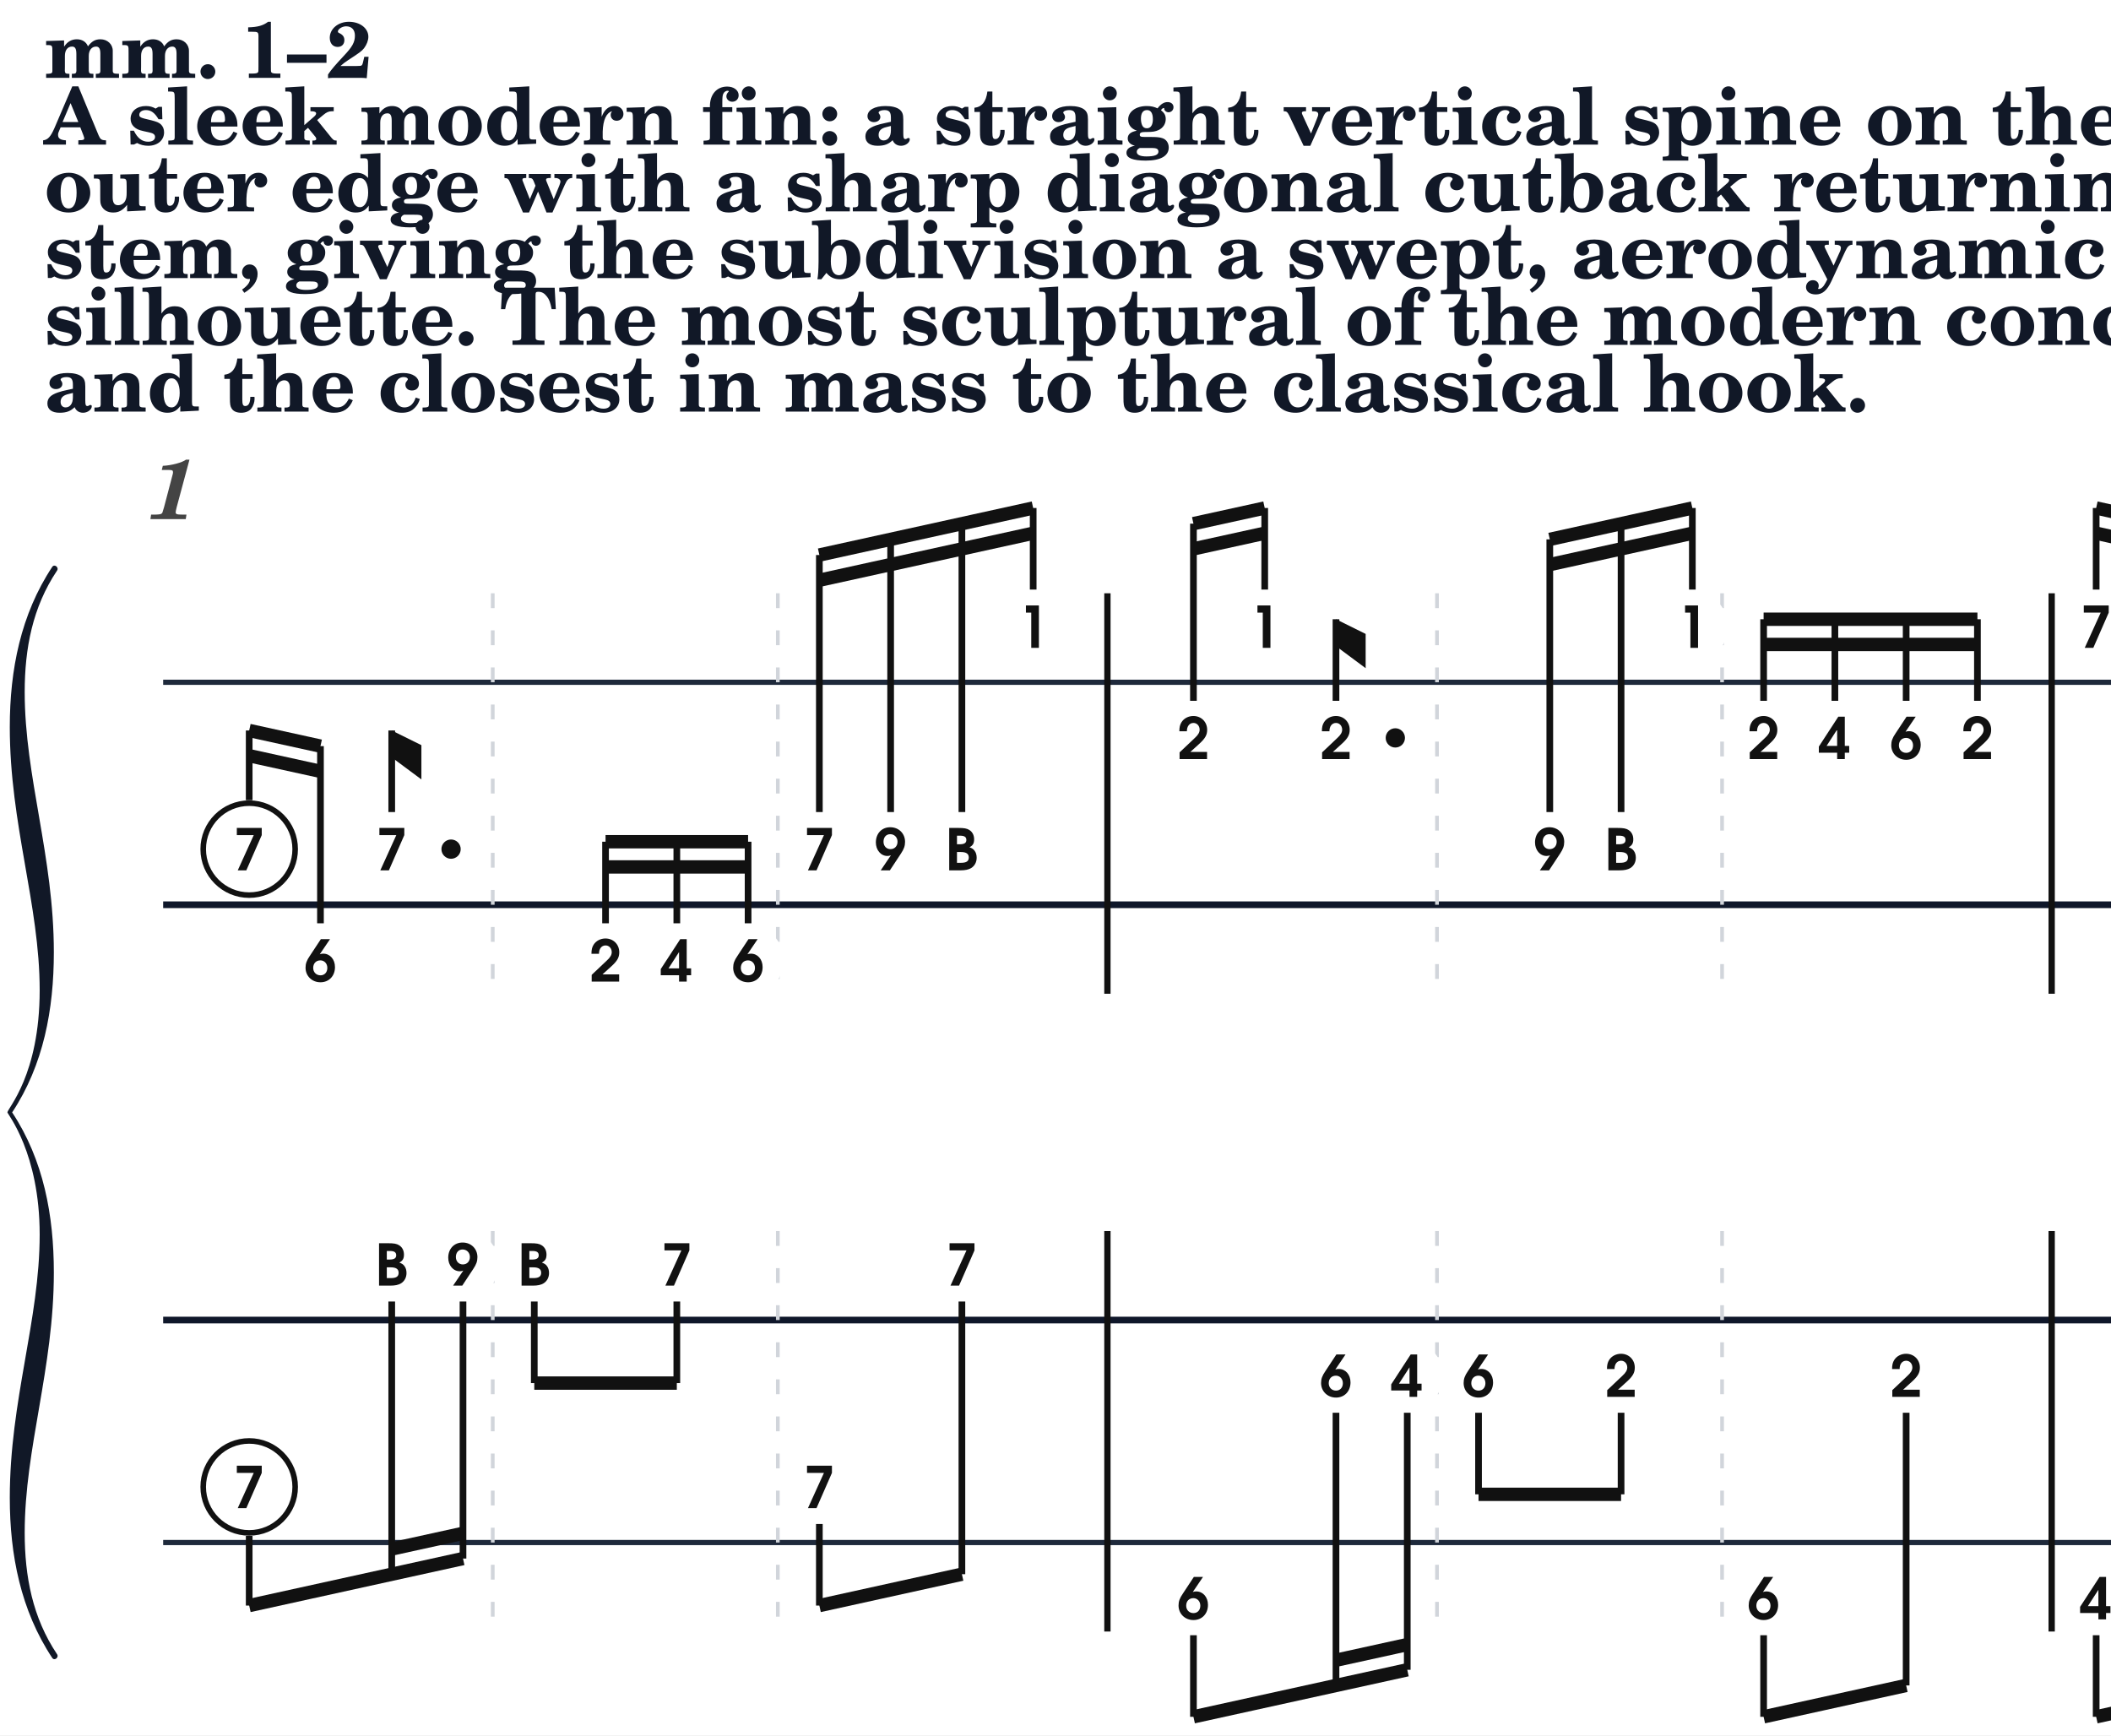
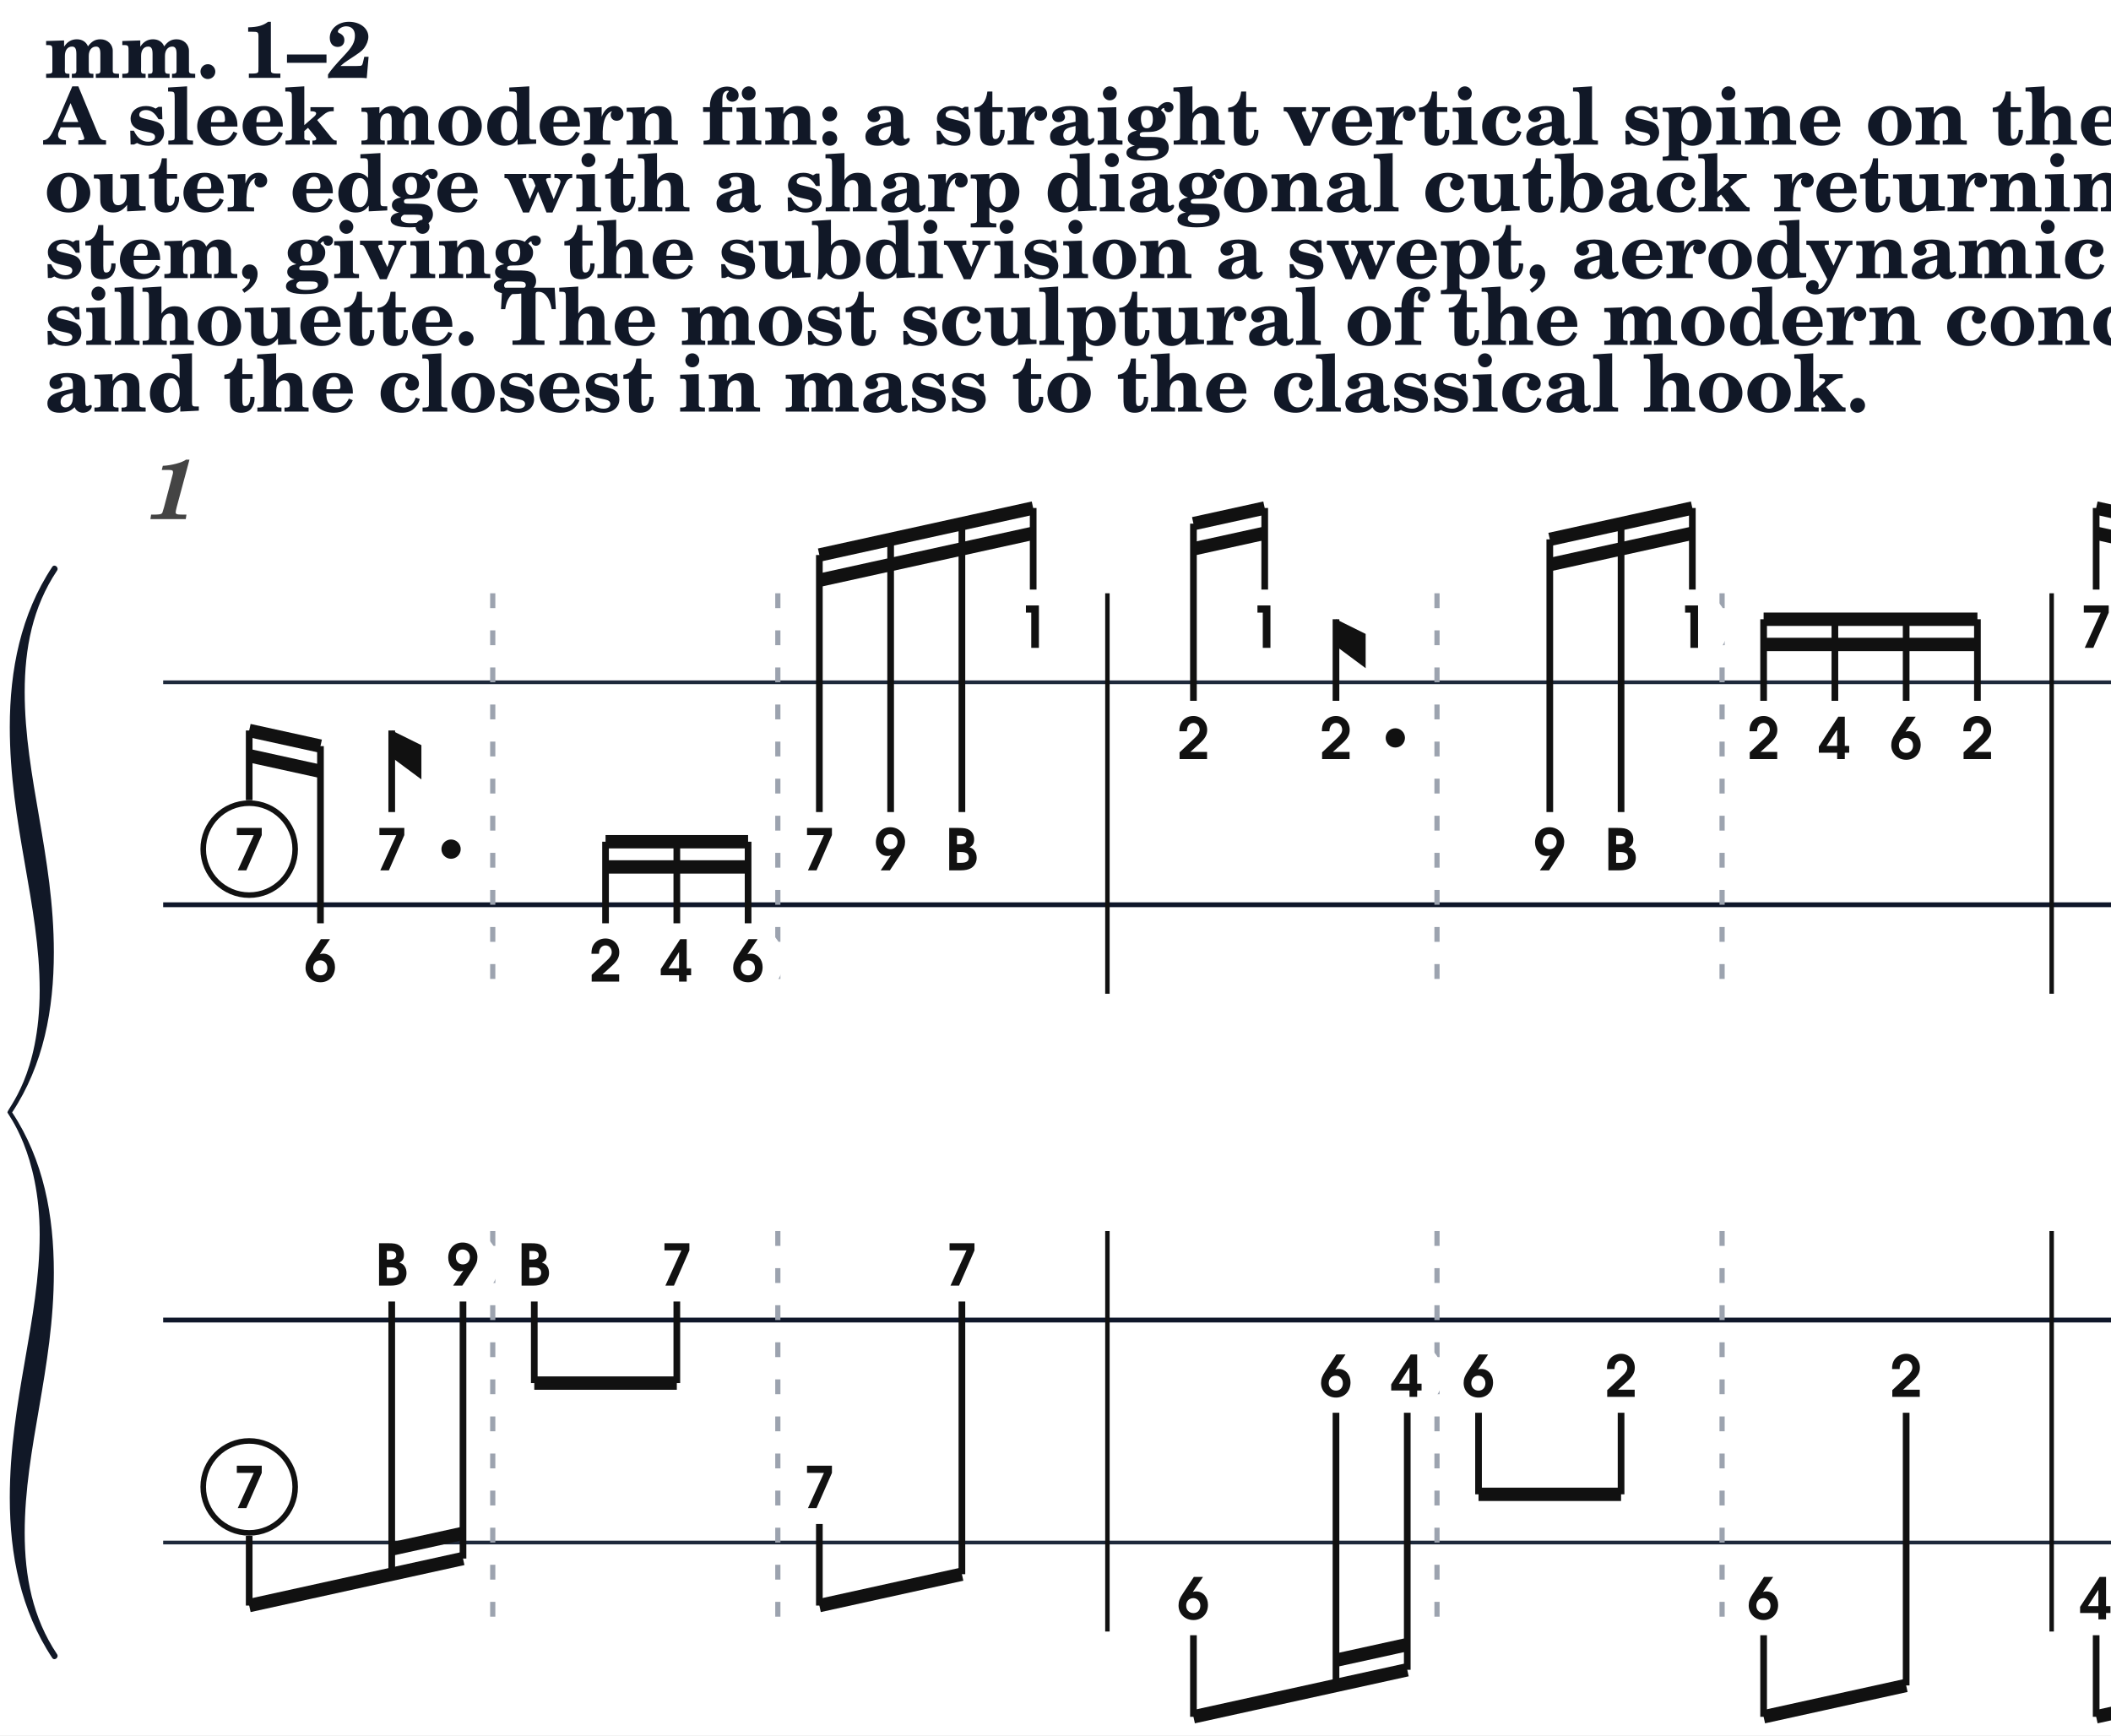
<svg xmlns="http://www.w3.org/2000/svg" viewBox="28.00 26.00 284.64 234.00" width="284.64pt" height="234.00pt" style="background:#FFFFFF;">
  <defs>
    <style>
      .janko-title { font-family: "Century Schoolbook", "Baskerville", "Liberation Serif", "DejaVu Serif", "Times New Roman", Georgia, serif; font-weight: 600; font-size: 11pt; letter-spacing: 0.3px; fill: #111111; }
      .janko-subtitle { font-family: "Century Schoolbook", "Baskerville", "Liberation Serif", "DejaVu Serif", "Times New Roman", Georgia, serif; font-style: italic; font-size: 8.5pt; fill: #333333; }
      .janko-meta { font-family: "Century Schoolbook", "Baskerville", "Liberation Serif", "DejaVu Serif", "Times New Roman", Georgia, serif; font-style: italic; font-size: 8pt; fill: #222222; }
      .janko-measure-num { font-family: "Century Schoolbook", "Baskerville", "Liberation Serif", "DejaVu Serif", "Times New Roman", Georgia, serif; font-style: italic; font-size: 8.5pt; fill: #444444; font-weight: bold; }
      .janko-octave-label { font-family: "DejaVu Sans Mono", monospace; font-size: 7.5pt; font-weight: bold; fill: #6B7280; }
      .janko-hand-label { font-family: "Century Schoolbook", "Baskerville", "Liberation Serif", "DejaVu Serif", "Times New Roman", Georgia, serif; font-style: italic; font-size: 8pt; fill: #555555; }
      .janko-ts-num { font-family: "Century Schoolbook", "Baskerville", "Liberation Serif", "DejaVu Serif", "Times New Roman", Georgia, serif; font-weight: bold; font-size: 14pt; fill: #111111; text-anchor: middle; }
      .janko-caption { font-family: "Century Schoolbook", "Baskerville", "Liberation Serif", "DejaVu Serif", "Times New Roman", Georgia, serif; font-weight: 600; font-size: 8pt; fill: #111827; }
      .janko-caption-sub { font-family: "Century Schoolbook", "Baskerville", "Liberation Serif", "DejaVu Serif", "Times New Roman", Georgia, serif; font-style: italic; font-size: 7.5pt; fill: #4B5563; }
      .janko-digit { font-family: "URW Gothic", "Century Gothic", "ITC Avant Garde Gothic", "Avant Garde", sans-serif; text-anchor: middle; font-weight: bold; }
    </style>
  </defs>
  <rect x="28.00" y="26.00" width="284.64" height="234.00" fill="#FFFFFF" />
  <text x="34.00" y="36.50" class="janko-caption" font-size="7.00pt">mm. 1–2</text>
  <text x="34.00" y="45.50" class="janko-caption" font-size="7.00pt">A sleek modern fin: a straight vertical spine on the</text>
  <text x="34.00" y="54.50" class="janko-caption" font-size="7.00pt">outer edge with a sharp diagonal cutback returning to the</text>
  <text x="34.00" y="63.50" class="janko-caption" font-size="7.00pt">stem, giving the subdivision a swept, aerodynamic</text>
  <text x="34.00" y="72.50" class="janko-caption" font-size="7.00pt">silhouette. The most sculptural of the modern concepts</text>
  <text x="34.00" y="81.50" class="janko-caption" font-size="7.00pt">and the closest in mass to the classical hook.</text>
  <g class="janko-crop-body">
    <g id="system-1">
      <text class="janko-measure-num" x="48.00" y="96.00">1</text>
      <path class="janko-accolade" d="M 33.35 192.47 C 33.35 181.45, 29.00 176.21, 29.00 176.00 C 29.00 175.47, 33.35 170.97, 33.35 159.53 C 33.35 147.98, 29.32 137.18, 29.32 124.03 C 29.32 116.33, 30.80 108.84, 35.05 102.43 C 35.36 102.00, 36.00 102.53, 35.68 102.96 C 32.39 107.88, 31.33 113.44, 31.33 119.32 C 31.33 130.77, 35.26 141.46, 35.26 154.40 C 35.26 162.10, 33.88 169.58, 29.64 176.00 C 33.88 182.42, 35.26 189.90, 35.26 197.60 C 35.26 210.54, 31.33 221.23, 31.33 232.68 C 31.33 238.56, 32.39 244.12, 35.68 249.04 C 36.00 249.47, 35.36 250.00, 35.05 249.57 C 30.80 243.16, 29.32 235.67, 29.32 227.97 C 29.32 214.82, 33.35 204.02, 33.35 192.47 Z" fill="#111827" />
      <g class="janko-staff-lines">
-         <line x1="50.00" y1="118.00" x2="559.28" y2="118.00" stroke="#1E293B" stroke-width="0.70" />
-         <line x1="50.00" y1="234.00" x2="559.28" y2="234.00" stroke="#1E293B" stroke-width="0.70" />
-         <line x1="50.00" y1="148.00" x2="559.28" y2="148.00" stroke="#0F172A" stroke-width="0.90" />
-         <line x1="50.00" y1="204.00" x2="559.28" y2="204.00" stroke="#0F172A" stroke-width="0.90" />
+         <line x1="50.00" y1="118.00" x2="559.28" y2="118.00" stroke="#1E293B" stroke-width="0.50" />
+         <line x1="50.00" y1="234.00" x2="559.28" y2="234.00" stroke="#1E293B" stroke-width="0.50" />
+         <line x1="50.00" y1="148.00" x2="559.28" y2="148.00" stroke="#0F172A" stroke-width="0.65" />
+         <line x1="50.00" y1="204.00" x2="559.28" y2="204.00" stroke="#0F172A" stroke-width="0.65" />
      </g>
      <g class="janko-beat-grid">
-         <line class="janko-beat-line" x1="94.44" y1="106.00" x2="94.44" y2="160.00" stroke="#D1D5DB" stroke-width="0.50" stroke-dasharray="2,3" />
-         <line class="janko-beat-line" x1="94.44" y1="192.00" x2="94.44" y2="246.00" stroke="#D1D5DB" stroke-width="0.50" stroke-dasharray="2,3" />
-         <line class="janko-beat-line" x1="132.88" y1="106.00" x2="132.88" y2="160.00" stroke="#D1D5DB" stroke-width="0.50" stroke-dasharray="2,3" />
-         <line class="janko-beat-line" x1="132.88" y1="192.00" x2="132.88" y2="246.00" stroke="#D1D5DB" stroke-width="0.50" stroke-dasharray="2,3" />
-         <line class="janko-beat-line" x1="221.76" y1="106.00" x2="221.76" y2="160.00" stroke="#D1D5DB" stroke-width="0.50" stroke-dasharray="2,3" />
-         <line class="janko-beat-line" x1="221.76" y1="192.00" x2="221.76" y2="246.00" stroke="#D1D5DB" stroke-width="0.50" stroke-dasharray="2,3" />
-         <line class="janko-beat-line" x1="260.20" y1="106.00" x2="260.20" y2="160.00" stroke="#D1D5DB" stroke-width="0.50" stroke-dasharray="2,3" />
-         <line class="janko-beat-line" x1="260.20" y1="192.00" x2="260.20" y2="246.00" stroke="#D1D5DB" stroke-width="0.50" stroke-dasharray="2,3" />
-         <line class="janko-beat-line" x1="349.08" y1="106.00" x2="349.08" y2="160.00" stroke="#D1D5DB" stroke-width="0.50" stroke-dasharray="2,3" />
-         <line class="janko-beat-line" x1="349.08" y1="192.00" x2="349.08" y2="246.00" stroke="#D1D5DB" stroke-width="0.50" stroke-dasharray="2,3" />
-         <line class="janko-beat-line" x1="387.52" y1="106.00" x2="387.52" y2="160.00" stroke="#D1D5DB" stroke-width="0.50" stroke-dasharray="2,3" />
-         <line class="janko-beat-line" x1="387.52" y1="192.00" x2="387.52" y2="246.00" stroke="#D1D5DB" stroke-width="0.50" stroke-dasharray="2,3" />
-         <line class="janko-beat-line" x1="476.40" y1="106.00" x2="476.40" y2="160.00" stroke="#D1D5DB" stroke-width="0.50" stroke-dasharray="2,3" />
-         <line class="janko-beat-line" x1="476.40" y1="192.00" x2="476.40" y2="246.00" stroke="#D1D5DB" stroke-width="0.50" stroke-dasharray="2,3" />
-         <line class="janko-beat-line" x1="514.84" y1="106.00" x2="514.84" y2="160.00" stroke="#D1D5DB" stroke-width="0.50" stroke-dasharray="2,3" />
-         <line class="janko-beat-line" x1="514.84" y1="192.00" x2="514.84" y2="246.00" stroke="#D1D5DB" stroke-width="0.50" stroke-dasharray="2,3" />
+         <line class="janko-beat-line" x1="94.44" y1="106.00" x2="94.44" y2="160.00" stroke="#9CA3AF" stroke-width="0.70" stroke-dasharray="2,3" />
+         <line class="janko-beat-line" x1="94.44" y1="192.00" x2="94.44" y2="246.00" stroke="#9CA3AF" stroke-width="0.70" stroke-dasharray="2,3" />
+         <line class="janko-beat-line" x1="132.88" y1="106.00" x2="132.88" y2="160.00" stroke="#9CA3AF" stroke-width="0.70" stroke-dasharray="2,3" />
+         <line class="janko-beat-line" x1="132.88" y1="192.00" x2="132.88" y2="246.00" stroke="#9CA3AF" stroke-width="0.70" stroke-dasharray="2,3" />
+         <line class="janko-beat-line" x1="221.76" y1="106.00" x2="221.76" y2="160.00" stroke="#9CA3AF" stroke-width="0.70" stroke-dasharray="2,3" />
+         <line class="janko-beat-line" x1="221.76" y1="192.00" x2="221.76" y2="246.00" stroke="#9CA3AF" stroke-width="0.70" stroke-dasharray="2,3" />
+         <line class="janko-beat-line" x1="260.20" y1="106.00" x2="260.20" y2="160.00" stroke="#9CA3AF" stroke-width="0.70" stroke-dasharray="2,3" />
+         <line class="janko-beat-line" x1="260.20" y1="192.00" x2="260.20" y2="246.00" stroke="#9CA3AF" stroke-width="0.70" stroke-dasharray="2,3" />
+         <line class="janko-beat-line" x1="349.08" y1="106.00" x2="349.08" y2="160.00" stroke="#9CA3AF" stroke-width="0.70" stroke-dasharray="2,3" />
+         <line class="janko-beat-line" x1="349.08" y1="192.00" x2="349.08" y2="246.00" stroke="#9CA3AF" stroke-width="0.70" stroke-dasharray="2,3" />
+         <line class="janko-beat-line" x1="387.52" y1="106.00" x2="387.52" y2="160.00" stroke="#9CA3AF" stroke-width="0.70" stroke-dasharray="2,3" />
+         <line class="janko-beat-line" x1="387.52" y1="192.00" x2="387.52" y2="246.00" stroke="#9CA3AF" stroke-width="0.70" stroke-dasharray="2,3" />
+         <line class="janko-beat-line" x1="476.40" y1="106.00" x2="476.40" y2="160.00" stroke="#9CA3AF" stroke-width="0.70" stroke-dasharray="2,3" />
+         <line class="janko-beat-line" x1="476.40" y1="192.00" x2="476.40" y2="246.00" stroke="#9CA3AF" stroke-width="0.70" stroke-dasharray="2,3" />
+         <line class="janko-beat-line" x1="514.84" y1="106.00" x2="514.84" y2="160.00" stroke="#9CA3AF" stroke-width="0.70" stroke-dasharray="2,3" />
+         <line class="janko-beat-line" x1="514.84" y1="192.00" x2="514.84" y2="246.00" stroke="#9CA3AF" stroke-width="0.70" stroke-dasharray="2,3" />
      </g>
      <g class="janko-barlines">
-         <line class="janko-barline" x1="177.32" y1="106.00" x2="177.32" y2="160.00" stroke="#111111" stroke-width="0.85" />
-         <line class="janko-barline" x1="177.32" y1="192.00" x2="177.32" y2="246.00" stroke="#111111" stroke-width="0.85" />
-         <line class="janko-barline" x1="304.64" y1="106.00" x2="304.64" y2="160.00" stroke="#111111" stroke-width="0.85" />
-         <line class="janko-barline" x1="304.64" y1="192.00" x2="304.64" y2="246.00" stroke="#111111" stroke-width="0.85" />
-         <line class="janko-barline" x1="431.96" y1="106.00" x2="431.96" y2="160.00" stroke="#111111" stroke-width="0.85" />
-         <line class="janko-barline" x1="431.96" y1="192.00" x2="431.96" y2="246.00" stroke="#111111" stroke-width="0.85" />
-         <line class="janko-barline" x1="559.28" y1="106.00" x2="559.28" y2="160.00" stroke="#111111" stroke-width="1.05" />
-         <line class="janko-barline" x1="559.28" y1="192.00" x2="559.28" y2="246.00" stroke="#111111" stroke-width="1.05" />
+         <line class="janko-barline" x1="177.32" y1="106.00" x2="177.32" y2="160.00" stroke="#111111" stroke-width="0.60" />
+         <line class="janko-barline" x1="177.32" y1="192.00" x2="177.32" y2="246.00" stroke="#111111" stroke-width="0.60" />
+         <line class="janko-barline" x1="304.64" y1="106.00" x2="304.64" y2="160.00" stroke="#111111" stroke-width="0.60" />
+         <line class="janko-barline" x1="304.64" y1="192.00" x2="304.64" y2="246.00" stroke="#111111" stroke-width="0.60" />
+         <line class="janko-barline" x1="431.96" y1="106.00" x2="431.96" y2="160.00" stroke="#111111" stroke-width="0.60" />
+         <line class="janko-barline" x1="431.96" y1="192.00" x2="431.96" y2="246.00" stroke="#111111" stroke-width="0.60" />
      </g>
      <g class="janko-notes">
        <g class="janko-beam-group">
          <line class="janko-stem" x1="61.60" y1="233.10" x2="61.60" y2="242.50" stroke="#111111" stroke-width="0.90" />
          <line class="janko-stem" x1="80.82" y1="201.50" x2="80.82" y2="238.27" stroke="#111111" stroke-width="0.90" />
          <line class="janko-stem" x1="90.43" y1="201.50" x2="90.43" y2="236.16" stroke="#111111" stroke-width="0.90" />
          <line class="janko-beam" x1="61.60" y1="242.50" x2="90.43" y2="236.16" stroke="#111111" stroke-width="1.80" stroke-linecap="butt" />
          <line class="janko-beam-secondary" x1="80.82" y1="234.87" x2="90.43" y2="232.76" stroke="#111111" stroke-width="1.80" stroke-linecap="butt" />
        </g>
        <g class="janko-beam-group">
          <line class="janko-stem" x1="61.60" y1="133.90" x2="61.60" y2="124.50" stroke="#111111" stroke-width="0.90" />
          <line class="janko-stem" x1="71.21" y1="150.50" x2="71.21" y2="126.61" stroke="#111111" stroke-width="0.90" />
          <line class="janko-beam" x1="61.60" y1="124.50" x2="71.21" y2="126.61" stroke="#111111" stroke-width="1.80" stroke-linecap="butt" />
          <line class="janko-beam-secondary" x1="61.60" y1="127.90" x2="71.21" y2="130.01" stroke="#111111" stroke-width="1.80" stroke-linecap="butt" />
        </g>
        <g class="janko-beam-group">
          <line class="janko-stem" x1="100.04" y1="201.50" x2="100.04" y2="212.50" stroke="#111111" stroke-width="0.90" />
          <line class="janko-stem" x1="119.26" y1="201.50" x2="119.26" y2="212.50" stroke="#111111" stroke-width="0.90" />
          <line class="janko-beam" x1="100.04" y1="212.50" x2="119.26" y2="212.50" stroke="#111111" stroke-width="1.80" stroke-linecap="butt" />
        </g>
        <g class="janko-beam-group">
          <line class="janko-stem" x1="109.65" y1="150.50" x2="109.65" y2="139.50" stroke="#111111" stroke-width="0.90" />
          <line class="janko-stem" x1="119.26" y1="150.50" x2="119.26" y2="139.50" stroke="#111111" stroke-width="0.90" />
          <line class="janko-stem" x1="128.87" y1="150.50" x2="128.87" y2="139.50" stroke="#111111" stroke-width="0.90" />
          <line class="janko-beam" x1="109.65" y1="139.50" x2="128.87" y2="139.50" stroke="#111111" stroke-width="1.80" stroke-linecap="butt" />
          <line class="janko-beam-secondary" x1="109.65" y1="142.90" x2="128.87" y2="142.90" stroke="#111111" stroke-width="1.80" stroke-linecap="butt" />
        </g>
        <g class="janko-beam-group">
          <line class="janko-stem" x1="138.48" y1="231.50" x2="138.48" y2="242.50" stroke="#111111" stroke-width="0.90" />
          <line class="janko-stem" x1="157.70" y1="201.50" x2="157.70" y2="238.27" stroke="#111111" stroke-width="0.90" />
          <line class="janko-beam" x1="138.48" y1="242.50" x2="157.70" y2="238.27" stroke="#111111" stroke-width="1.80" stroke-linecap="butt" />
        </g>
        <g class="janko-beam-group">
          <line class="janko-stem" x1="138.48" y1="135.50" x2="138.48" y2="100.84" stroke="#111111" stroke-width="0.90" />
          <line class="janko-stem" x1="148.09" y1="135.50" x2="148.09" y2="98.73" stroke="#111111" stroke-width="0.90" />
          <line class="janko-stem" x1="157.70" y1="135.50" x2="157.70" y2="96.61" stroke="#111111" stroke-width="0.90" />
          <line class="janko-stem" x1="167.31" y1="105.50" x2="167.31" y2="94.50" stroke="#111111" stroke-width="0.90" />
          <line class="janko-beam" x1="138.48" y1="100.84" x2="167.31" y2="94.50" stroke="#111111" stroke-width="1.80" stroke-linecap="butt" />
          <line class="janko-beam-secondary" x1="138.48" y1="104.24" x2="167.31" y2="97.90" stroke="#111111" stroke-width="1.80" stroke-linecap="butt" />
        </g>
        <g class="janko-beam-group">
          <line class="janko-stem" x1="188.92" y1="120.50" x2="188.92" y2="96.61" stroke="#111111" stroke-width="0.90" />
          <line class="janko-stem" x1="198.53" y1="105.50" x2="198.53" y2="94.50" stroke="#111111" stroke-width="0.90" />
          <line class="janko-beam" x1="188.92" y1="96.61" x2="198.53" y2="94.50" stroke="#111111" stroke-width="1.80" stroke-linecap="butt" />
          <line class="janko-beam-secondary" x1="188.92" y1="100.01" x2="198.53" y2="97.90" stroke="#111111" stroke-width="1.80" stroke-linecap="butt" />
        </g>
        <g class="janko-beam-group">
          <line class="janko-stem" x1="188.92" y1="246.50" x2="188.92" y2="257.50" stroke="#111111" stroke-width="0.90" />
          <line class="janko-stem" x1="208.14" y1="216.50" x2="208.14" y2="253.27" stroke="#111111" stroke-width="0.90" />
          <line class="janko-stem" x1="217.75" y1="216.50" x2="217.75" y2="251.16" stroke="#111111" stroke-width="0.90" />
          <line class="janko-beam" x1="188.92" y1="257.50" x2="217.75" y2="251.16" stroke="#111111" stroke-width="1.80" stroke-linecap="butt" />
          <line class="janko-beam-secondary" x1="208.14" y1="249.87" x2="217.75" y2="247.76" stroke="#111111" stroke-width="1.80" stroke-linecap="butt" />
        </g>
        <g class="janko-beam-group">
          <line class="janko-stem" x1="227.36" y1="216.50" x2="227.36" y2="227.50" stroke="#111111" stroke-width="0.90" />
          <line class="janko-stem" x1="246.58" y1="216.50" x2="246.58" y2="227.50" stroke="#111111" stroke-width="0.90" />
          <line class="janko-beam" x1="227.36" y1="227.50" x2="246.58" y2="227.50" stroke="#111111" stroke-width="1.80" stroke-linecap="butt" />
        </g>
        <g class="janko-beam-group">
          <line class="janko-stem" x1="236.97" y1="135.50" x2="236.97" y2="98.73" stroke="#111111" stroke-width="0.90" />
          <line class="janko-stem" x1="246.58" y1="135.50" x2="246.58" y2="96.61" stroke="#111111" stroke-width="0.90" />
          <line class="janko-stem" x1="256.19" y1="105.50" x2="256.19" y2="94.50" stroke="#111111" stroke-width="0.90" />
          <line class="janko-beam" x1="236.97" y1="98.73" x2="256.19" y2="94.50" stroke="#111111" stroke-width="1.80" stroke-linecap="butt" />
          <line class="janko-beam-secondary" x1="236.97" y1="102.13" x2="256.19" y2="97.90" stroke="#111111" stroke-width="1.80" stroke-linecap="butt" />
        </g>
        <g class="janko-beam-group">
          <line class="janko-stem" x1="265.80" y1="120.50" x2="265.80" y2="109.50" stroke="#111111" stroke-width="0.90" />
          <line class="janko-stem" x1="275.41" y1="120.50" x2="275.41" y2="109.50" stroke="#111111" stroke-width="0.90" />
          <line class="janko-stem" x1="285.02" y1="120.50" x2="285.02" y2="109.50" stroke="#111111" stroke-width="0.90" />
          <line class="janko-stem" x1="294.63" y1="120.50" x2="294.63" y2="109.50" stroke="#111111" stroke-width="0.90" />
          <line class="janko-beam" x1="265.80" y1="109.50" x2="294.63" y2="109.50" stroke="#111111" stroke-width="1.80" stroke-linecap="butt" />
          <line class="janko-beam-secondary" x1="265.80" y1="112.90" x2="294.63" y2="112.90" stroke="#111111" stroke-width="1.80" stroke-linecap="butt" />
        </g>
        <g class="janko-beam-group">
          <line class="janko-stem" x1="265.80" y1="246.50" x2="265.80" y2="257.50" stroke="#111111" stroke-width="0.90" />
          <line class="janko-stem" x1="285.02" y1="216.50" x2="285.02" y2="253.27" stroke="#111111" stroke-width="0.90" />
          <line class="janko-beam" x1="265.80" y1="257.50" x2="285.02" y2="253.27" stroke="#111111" stroke-width="1.80" stroke-linecap="butt" />
        </g>
        <g class="janko-beam-group">
          <line class="janko-stem" x1="310.64" y1="246.50" x2="310.64" y2="257.50" stroke="#111111" stroke-width="0.90" />
          <line class="janko-stem" x1="329.86" y1="216.50" x2="329.86" y2="253.27" stroke="#111111" stroke-width="0.90" />
          <line class="janko-stem" x1="339.47" y1="216.50" x2="339.47" y2="251.16" stroke="#111111" stroke-width="0.90" />
          <line class="janko-beam" x1="310.64" y1="257.50" x2="339.47" y2="251.16" stroke="#111111" stroke-width="1.80" stroke-linecap="butt" />
          <line class="janko-beam-secondary" x1="329.86" y1="249.87" x2="339.47" y2="247.76" stroke="#111111" stroke-width="1.80" stroke-linecap="butt" />
        </g>
        <g class="janko-beam-group">
          <line class="janko-stem" x1="310.64" y1="105.50" x2="310.64" y2="94.50" stroke="#111111" stroke-width="0.90" />
          <line class="janko-stem" x1="320.25" y1="120.50" x2="320.25" y2="96.61" stroke="#111111" stroke-width="0.90" />
          <line class="janko-beam" x1="310.64" y1="94.50" x2="320.25" y2="96.61" stroke="#111111" stroke-width="1.80" stroke-linecap="butt" />
          <line class="janko-beam-secondary" x1="310.64" y1="97.90" x2="320.25" y2="100.01" stroke="#111111" stroke-width="1.80" stroke-linecap="butt" />
        </g>
        <g class="janko-beam-group">
          <line class="janko-stem" x1="349.08" y1="216.50" x2="349.08" y2="227.50" stroke="#111111" stroke-width="0.90" />
          <line class="janko-stem" x1="368.30" y1="201.50" x2="368.30" y2="223.27" stroke="#111111" stroke-width="0.90" />
          <line class="janko-beam" x1="349.08" y1="227.50" x2="368.30" y2="223.27" stroke="#111111" stroke-width="1.80" stroke-linecap="butt" />
        </g>
        <g class="janko-beam-group">
          <line class="janko-stem" x1="358.69" y1="120.50" x2="358.69" y2="109.50" stroke="#111111" stroke-width="0.90" />
          <line class="janko-stem" x1="368.30" y1="120.50" x2="368.30" y2="109.50" stroke="#111111" stroke-width="0.90" />
          <line class="janko-stem" x1="377.91" y1="120.50" x2="377.91" y2="109.50" stroke="#111111" stroke-width="0.90" />
          <line class="janko-beam" x1="358.69" y1="109.50" x2="377.91" y2="109.50" stroke="#111111" stroke-width="1.80" stroke-linecap="butt" />
          <line class="janko-beam-secondary" x1="358.69" y1="112.90" x2="377.91" y2="112.90" stroke="#111111" stroke-width="1.80" stroke-linecap="butt" />
        </g>
        <g class="janko-beam-group">
          <line class="janko-stem" x1="387.52" y1="105.50" x2="387.52" y2="94.50" stroke="#111111" stroke-width="0.90" />
          <line class="janko-stem" x1="397.13" y1="120.50" x2="397.13" y2="96.61" stroke="#111111" stroke-width="0.90" />
          <line class="janko-stem" x1="412.24" y1="135.50" x2="412.24" y2="99.94" stroke="#111111" stroke-width="0.90" />
          <line class="janko-stem" x1="421.84" y1="135.50" x2="421.84" y2="102.05" stroke="#111111" stroke-width="0.90" />
          <line class="janko-beam" x1="387.52" y1="94.50" x2="421.84" y2="102.05" stroke="#111111" stroke-width="1.80" stroke-linecap="butt" />
          <line class="janko-beam-secondary" x1="387.52" y1="97.90" x2="421.84" y2="105.45" stroke="#111111" stroke-width="1.80" stroke-linecap="butt" />
        </g>
        <g class="janko-beam-group">
          <line class="janko-stem" x1="443.56" y1="216.50" x2="443.56" y2="227.50" stroke="#111111" stroke-width="0.90" />
          <line class="janko-stem" x1="462.78" y1="216.50" x2="462.78" y2="227.50" stroke="#111111" stroke-width="0.90" />
          <line class="janko-stem" x1="472.39" y1="216.50" x2="472.39" y2="227.50" stroke="#111111" stroke-width="0.90" />
          <line class="janko-beam" x1="443.56" y1="227.50" x2="472.39" y2="227.50" stroke="#111111" stroke-width="1.80" stroke-linecap="butt" />
          <line class="janko-beam-secondary" x1="462.78" y1="224.10" x2="472.39" y2="224.10" stroke="#111111" stroke-width="1.80" stroke-linecap="butt" />
        </g>
        <g class="janko-beam-group">
          <line class="janko-stem" x1="443.56" y1="150.50" x2="443.56" y2="130.84" stroke="#111111" stroke-width="0.90" />
          <line class="janko-stem" x1="453.17" y1="150.50" x2="453.17" y2="128.73" stroke="#111111" stroke-width="0.90" />
          <line class="janko-stem" x1="462.78" y1="150.50" x2="462.78" y2="126.61" stroke="#111111" stroke-width="0.90" />
          <line class="janko-stem" x1="472.39" y1="135.50" x2="472.39" y2="124.50" stroke="#111111" stroke-width="0.90" />
          <line class="janko-beam" x1="443.56" y1="130.84" x2="472.39" y2="124.50" stroke="#111111" stroke-width="1.80" stroke-linecap="butt" />
          <line class="janko-beam-secondary" x1="443.56" y1="134.24" x2="472.39" y2="127.90" stroke="#111111" stroke-width="1.80" stroke-linecap="butt" />
        </g>
        <g class="janko-beam-group">
          <line class="janko-stem" x1="482.00" y1="150.50" x2="482.00" y2="139.50" stroke="#111111" stroke-width="0.90" />
          <line class="janko-stem" x1="491.61" y1="150.50" x2="491.61" y2="139.50" stroke="#111111" stroke-width="0.90" />
          <line class="janko-beam" x1="482.00" y1="139.50" x2="491.61" y2="139.50" stroke="#111111" stroke-width="1.80" stroke-linecap="butt" />
          <line class="janko-beam-secondary" x1="482.00" y1="142.90" x2="491.61" y2="142.90" stroke="#111111" stroke-width="1.80" stroke-linecap="butt" />
        </g>
        <g class="janko-beam-group">
          <line class="janko-stem" x1="482.00" y1="216.50" x2="482.00" y2="227.50" stroke="#111111" stroke-width="0.90" />
          <line class="janko-stem" x1="501.22" y1="216.50" x2="501.22" y2="227.50" stroke="#111111" stroke-width="0.90" />
          <line class="janko-beam" x1="482.00" y1="227.50" x2="501.22" y2="227.50" stroke="#111111" stroke-width="1.80" stroke-linecap="butt" />
        </g>
        <g class="janko-beam-group">
          <line class="janko-stem" x1="520.44" y1="246.50" x2="520.44" y2="257.50" stroke="#111111" stroke-width="0.90" />
          <line class="janko-stem" x1="539.66" y1="216.50" x2="539.66" y2="253.27" stroke="#111111" stroke-width="0.90" />
          <line class="janko-beam" x1="520.44" y1="257.50" x2="539.66" y2="253.27" stroke="#111111" stroke-width="1.80" stroke-linecap="butt" />
        </g>
        <g class="janko-beam-group">
          <line class="janko-stem" x1="530.05" y1="191.50" x2="530.05" y2="180.50" stroke="#111111" stroke-width="0.90" />
          <line class="janko-stem" x1="549.27" y1="206.50" x2="549.27" y2="184.73" stroke="#111111" stroke-width="0.90" />
          <line class="janko-beam" x1="530.05" y1="180.50" x2="549.27" y2="184.73" stroke="#111111" stroke-width="1.80" stroke-linecap="butt" />
          <line class="janko-beam-secondary" x1="530.05" y1="183.90" x2="549.27" y2="188.13" stroke="#111111" stroke-width="1.80" stroke-linecap="butt" />
        </g>
        <line class="janko-stem" x1="80.82" y1="135.50" x2="80.82" y2="124.50" stroke="#111111" stroke-width="0.90" />
        <path class="janko-flag" data-stem-x="80.82" data-flag-index="1" d="M 80.82 124.50 L 84.82 126.48 L 84.82 131.10 L 80.82 128.13 Z" fill="#111111" stroke="none" data-subdivision-style="aerodynamic-winglet" />
        <circle class="janko-augmentation-dot" cx="88.82" cy="140.50" r="1.30" fill="#111111" />
        <line class="janko-stem" x1="208.14" y1="120.50" x2="208.14" y2="109.50" stroke="#111111" stroke-width="0.90" />
        <path class="janko-flag" data-stem-x="208.14" data-flag-index="1" d="M 208.14 109.50 L 212.14 111.48 L 212.14 116.10 L 208.14 113.13 Z" fill="#111111" stroke="none" data-subdivision-style="aerodynamic-winglet" />
        <circle class="janko-augmentation-dot" cx="216.14" cy="125.50" r="1.30" fill="#111111" />
        <line class="janko-stem" x1="329.86" y1="105.50" x2="329.86" y2="94.50" stroke="#111111" stroke-width="0.90" />
        <path class="janko-flag" data-stem-x="329.86" data-flag-index="1" d="M 329.86 94.50 L 333.86 96.48 L 333.86 101.10 L 329.86 98.13 Z" fill="#111111" stroke="none" data-subdivision-style="aerodynamic-winglet" />
        <circle class="janko-augmentation-dot" cx="337.86" cy="110.50" r="1.30" fill="#111111" />
        <line class="janko-stem" x1="387.52" y1="231.50" x2="387.52" y2="242.50" stroke="#111111" stroke-width="0.90" />
        <path class="janko-flag" data-stem-x="387.52" data-flag-index="1" d="M 387.52 242.50 L 391.52 240.52 L 391.52 235.90 L 387.52 238.87 Z" fill="#111111" stroke="none" data-subdivision-style="aerodynamic-winglet" />
        <line class="janko-stem" x1="401.24" y1="145.50" x2="401.24" y2="156.50" stroke="#111111" stroke-width="0.90" />
        <path class="janko-flag" data-stem-x="401.24" data-flag-index="1" d="M 401.24 156.50 L 405.24 154.52 L 405.24 149.90 L 401.24 152.87 Z" fill="#111111" stroke="none" data-subdivision-style="aerodynamic-winglet" />
        <line class="janko-stem" x1="501.22" y1="191.50" x2="501.22" y2="180.50" stroke="#111111" stroke-width="0.90" />
        <path class="janko-flag" data-stem-x="501.22" data-flag-index="1" d="M 501.22 180.50 L 505.22 182.48 L 505.22 187.10 L 501.22 184.13 Z" fill="#111111" stroke="none" data-subdivision-style="aerodynamic-winglet" />
        <path class="janko-flag" data-stem-x="501.22" data-flag-index="2" d="M 501.22 183.90 L 505.22 185.88 L 505.22 190.50 L 501.22 187.53 Z" fill="#111111" stroke="none" data-subdivision-style="aerodynamic-winglet" />
        <line class="janko-stem" x1="510.83" y1="191.50" x2="510.83" y2="180.50" stroke="#111111" stroke-width="0.90" />
        <path class="janko-flag" data-stem-x="510.83" data-flag-index="1" d="M 510.83 180.50 L 514.83 182.48 L 514.83 187.10 L 510.83 184.13 Z" fill="#111111" stroke="none" data-subdivision-style="aerodynamic-winglet" />
        <path class="janko-flag" data-stem-x="510.83" data-flag-index="2" d="M 510.83 183.90 L 514.83 185.88 L 514.83 190.50 L 510.83 187.53 Z" fill="#111111" stroke="none" data-subdivision-style="aerodynamic-winglet" />
        <line class="janko-stem" x1="520.44" y1="206.50" x2="520.44" y2="195.50" stroke="#111111" stroke-width="0.90" />
        <path class="janko-flag" data-stem-x="520.44" data-flag-index="1" d="M 520.44 195.50 L 524.44 197.48 L 524.44 202.10 L 520.44 199.13 Z" fill="#111111" stroke="none" data-subdivision-style="aerodynamic-winglet" />
        <path class="janko-flag" data-stem-x="520.44" data-flag-index="2" d="M 520.44 198.90 L 524.44 200.88 L 524.44 205.50 L 520.44 202.53 Z" fill="#111111" stroke="none" data-subdivision-style="aerodynamic-winglet" />
        <circle class="janko-halo" cx="61.60" cy="226.50" r="6.20" fill="none" stroke="#111111" stroke-width="0.75" />
        <circle class="janko-knockout" cx="61.60" cy="226.50" r="4.80" fill="#FFFFFF" />
        <text class="janko-digit" x="61.60" y="229.36" font-weight="700" font-size="5.8pt" fill="#111111">7</text>
        <circle class="janko-halo" cx="61.60" cy="140.50" r="6.20" fill="none" stroke="#111111" stroke-width="0.75" />
        <circle class="janko-knockout" cx="61.60" cy="140.50" r="4.80" fill="#FFFFFF" />
        <text class="janko-digit" x="61.60" y="143.36" font-weight="700" font-size="5.8pt" fill="#111111">7</text>
        <circle class="janko-knockout" cx="71.21" cy="155.50" r="4.80" fill="#FFFFFF" />
        <text class="janko-digit" x="71.21" y="158.36" font-weight="800" font-size="5.8pt" fill="#111111">6</text>
        <circle class="janko-knockout" cx="80.82" cy="140.50" r="4.80" fill="#FFFFFF" />
        <text class="janko-digit" x="80.82" y="143.36" font-weight="700" font-size="5.8pt" fill="#111111">7</text>
        <circle class="janko-knockout" cx="80.82" cy="196.50" r="4.80" fill="#FFFFFF" />
        <text class="janko-digit" x="80.82" y="199.36" font-weight="700" font-size="5.8pt" fill="#111111">B</text>
        <circle class="janko-knockout" cx="90.43" cy="196.50" r="4.80" fill="#FFFFFF" />
        <text class="janko-digit" x="90.43" y="199.36" font-weight="700" font-size="5.8pt" fill="#111111">9</text>
        <circle class="janko-knockout" cx="100.04" cy="196.50" r="4.80" fill="#FFFFFF" />
        <text class="janko-digit" x="100.04" y="199.36" font-weight="700" font-size="5.8pt" fill="#111111">B</text>
        <circle class="janko-knockout" cx="109.65" cy="155.50" r="4.80" fill="#FFFFFF" />
        <text class="janko-digit" x="109.65" y="158.36" font-weight="800" font-size="5.8pt" fill="#111111">2</text>
        <circle class="janko-knockout" cx="119.26" cy="155.50" r="4.80" fill="#FFFFFF" />
        <text class="janko-digit" x="119.26" y="158.36" font-weight="800" font-size="5.8pt" fill="#111111">4</text>
        <circle class="janko-knockout" cx="119.26" cy="196.50" r="4.80" fill="#FFFFFF" />
        <text class="janko-digit" x="119.26" y="199.36" font-weight="700" font-size="5.8pt" fill="#111111">7</text>
        <circle class="janko-knockout" cx="128.87" cy="155.50" r="4.80" fill="#FFFFFF" />
        <text class="janko-digit" x="128.87" y="158.36" font-weight="800" font-size="5.8pt" fill="#111111">6</text>
        <circle class="janko-knockout" cx="138.48" cy="226.50" r="4.80" fill="#FFFFFF" />
        <text class="janko-digit" x="138.48" y="229.36" font-weight="700" font-size="5.8pt" fill="#111111">7</text>
        <circle class="janko-knockout" cx="138.48" cy="140.50" r="4.80" fill="#FFFFFF" />
        <text class="janko-digit" x="138.48" y="143.36" font-weight="700" font-size="5.8pt" fill="#111111">7</text>
        <circle class="janko-knockout" cx="148.09" cy="140.50" r="4.80" fill="#FFFFFF" />
        <text class="janko-digit" x="148.09" y="143.36" font-weight="700" font-size="5.8pt" fill="#111111">9</text>
        <circle class="janko-knockout" cx="157.70" cy="196.50" r="4.80" fill="#FFFFFF" />
        <text class="janko-digit" x="157.70" y="199.36" font-weight="700" font-size="5.8pt" fill="#111111">7</text>
        <circle class="janko-knockout" cx="157.70" cy="140.50" r="4.80" fill="#FFFFFF" />
        <text class="janko-digit" x="157.70" y="143.36" font-weight="700" font-size="5.8pt" fill="#111111">B</text>
        <circle class="janko-knockout" cx="167.31" cy="110.50" r="4.80" fill="#FFFFFF" />
        <text class="janko-digit" x="167.31" y="113.36" font-weight="700" font-size="5.8pt" fill="#111111">1</text>
        <circle class="janko-knockout" cx="188.92" cy="125.50" r="4.80" fill="#FFFFFF" />
        <text class="janko-digit" x="188.92" y="128.36" font-weight="800" font-size="5.8pt" fill="#111111">2</text>
        <circle class="janko-knockout" cx="188.92" cy="241.50" r="4.80" fill="#FFFFFF" />
        <text class="janko-digit" x="188.92" y="244.36" font-weight="800" font-size="5.8pt" fill="#111111">6</text>
        <circle class="janko-knockout" cx="198.53" cy="110.50" r="4.80" fill="#FFFFFF" />
        <text class="janko-digit" x="198.53" y="113.36" font-weight="700" font-size="5.8pt" fill="#111111">1</text>
        <circle class="janko-knockout" cx="208.14" cy="125.50" r="4.80" fill="#FFFFFF" />
        <text class="janko-digit" x="208.14" y="128.36" font-weight="800" font-size="5.8pt" fill="#111111">2</text>
        <circle class="janko-knockout" cx="208.14" cy="211.50" r="4.80" fill="#FFFFFF" />
        <text class="janko-digit" x="208.14" y="214.36" font-weight="800" font-size="5.8pt" fill="#111111">6</text>
        <circle class="janko-knockout" cx="217.75" cy="211.50" r="4.80" fill="#FFFFFF" />
        <text class="janko-digit" x="217.75" y="214.36" font-weight="800" font-size="5.8pt" fill="#111111">4</text>
        <circle class="janko-knockout" cx="227.36" cy="211.50" r="4.80" fill="#FFFFFF" />
        <text class="janko-digit" x="227.36" y="214.36" font-weight="800" font-size="5.8pt" fill="#111111">6</text>
        <circle class="janko-knockout" cx="236.97" cy="140.50" r="4.80" fill="#FFFFFF" />
        <text class="janko-digit" x="236.97" y="143.36" font-weight="700" font-size="5.8pt" fill="#111111">9</text>
        <circle class="janko-knockout" cx="246.58" cy="211.50" r="4.80" fill="#FFFFFF" />
        <text class="janko-digit" x="246.58" y="214.36" font-weight="800" font-size="5.8pt" fill="#111111">2</text>
        <circle class="janko-knockout" cx="246.58" cy="140.50" r="4.80" fill="#FFFFFF" />
        <text class="janko-digit" x="246.58" y="143.36" font-weight="700" font-size="5.8pt" fill="#111111">B</text>
        <circle class="janko-knockout" cx="256.19" cy="110.50" r="4.80" fill="#FFFFFF" />
        <text class="janko-digit" x="256.19" y="113.36" font-weight="700" font-size="5.8pt" fill="#111111">1</text>
        <circle class="janko-knockout" cx="265.80" cy="125.50" r="4.80" fill="#FFFFFF" />
        <text class="janko-digit" x="265.80" y="128.36" font-weight="800" font-size="5.8pt" fill="#111111">2</text>
        <circle class="janko-knockout" cx="265.80" cy="241.50" r="4.80" fill="#FFFFFF" />
        <text class="janko-digit" x="265.80" y="244.36" font-weight="800" font-size="5.8pt" fill="#111111">6</text>
        <circle class="janko-knockout" cx="275.41" cy="125.50" r="4.80" fill="#FFFFFF" />
        <text class="janko-digit" x="275.41" y="128.36" font-weight="800" font-size="5.8pt" fill="#111111">4</text>
        <circle class="janko-knockout" cx="285.02" cy="211.50" r="4.80" fill="#FFFFFF" />
        <text class="janko-digit" x="285.02" y="214.36" font-weight="800" font-size="5.8pt" fill="#111111">2</text>
        <circle class="janko-knockout" cx="285.02" cy="125.50" r="4.80" fill="#FFFFFF" />
        <text class="janko-digit" x="285.02" y="128.36" font-weight="800" font-size="5.8pt" fill="#111111">6</text>
        <circle class="janko-knockout" cx="294.63" cy="125.50" r="4.80" fill="#FFFFFF" />
        <text class="janko-digit" x="294.63" y="128.36" font-weight="800" font-size="5.8pt" fill="#111111">2</text>
        <circle class="janko-knockout" cx="310.64" cy="241.50" r="4.80" fill="#FFFFFF" />
        <text class="janko-digit" x="310.64" y="244.36" font-weight="800" font-size="5.8pt" fill="#111111">4</text>
        <circle class="janko-knockout" cx="310.64" cy="110.50" r="4.80" fill="#FFFFFF" />
        <text class="janko-digit" x="310.64" y="113.36" font-weight="700" font-size="5.8pt" fill="#111111">7</text>
        <circle class="janko-knockout" cx="320.25" cy="125.50" r="4.80" fill="#FFFFFF" />
        <text class="janko-digit" x="320.25" y="128.36" font-weight="800" font-size="5.8pt" fill="#111111">6</text>
        <circle class="janko-knockout" cx="329.86" cy="211.50" r="4.80" fill="#FFFFFF" />
        <text class="janko-digit" x="329.86" y="214.36" font-weight="800" font-size="5.8pt" fill="#111111">4</text>
        <circle class="janko-knockout" cx="329.86" cy="110.50" r="4.80" fill="#FFFFFF" />
        <text class="janko-digit" x="329.86" y="113.36" font-weight="700" font-size="5.8pt" fill="#111111">7</text>
        <circle class="janko-knockout" cx="339.47" cy="211.50" r="4.80" fill="#FFFFFF" />
        <text class="janko-digit" x="339.47" y="214.36" font-weight="800" font-size="5.8pt" fill="#111111">2</text>
        <circle class="janko-knockout" cx="349.08" cy="211.50" r="4.80" fill="#FFFFFF" />
        <text class="janko-digit" x="349.08" y="214.36" font-weight="800" font-size="5.8pt" fill="#111111">4</text>
        <circle class="janko-knockout" cx="358.69" cy="125.50" r="4.80" fill="#FFFFFF" />
        <text class="janko-digit" x="358.69" y="128.36" font-weight="800" font-size="5.8pt" fill="#111111">6</text>
        <circle class="janko-knockout" cx="368.30" cy="125.50" r="4.80" fill="#FFFFFF" />
        <text class="janko-digit" x="368.30" y="128.36" font-weight="800" font-size="5.8pt" fill="#111111">4</text>
        <circle class="janko-knockout" cx="368.30" cy="196.50" r="4.80" fill="#FFFFFF" />
        <text class="janko-digit" x="368.30" y="199.36" font-weight="700" font-size="5.8pt" fill="#111111">7</text>
        <circle class="janko-knockout" cx="377.91" cy="125.50" r="4.80" fill="#FFFFFF" />
        <text class="janko-digit" x="377.91" y="128.36" font-weight="800" font-size="5.8pt" fill="#111111">2</text>
        <circle class="janko-knockout" cx="387.52" cy="110.50" r="4.80" fill="#FFFFFF" />
        <text class="janko-digit" x="387.52" y="113.36" font-weight="700" font-size="5.8pt" fill="#111111">1</text>
        <circle class="janko-knockout" cx="387.52" cy="226.50" r="4.80" fill="#FFFFFF" />
        <text class="janko-digit" x="387.52" y="229.36" font-weight="700" font-size="5.8pt" fill="#111111">9</text>
        <circle class="janko-knockout" cx="397.13" cy="125.50" r="4.80" fill="#FFFFFF" />
        <text class="janko-digit" x="397.13" y="128.36" font-weight="800" font-size="5.8pt" fill="#111111">4</text>
        <circle class="janko-knockout" cx="401.24" cy="140.50" r="4.80" fill="#FFFFFF" />
        <text class="janko-digit" x="401.24" y="143.36" font-weight="700" font-size="5.8pt" fill="#111111">1</text>
        <circle class="janko-knockout" cx="412.24" cy="140.50" r="4.80" fill="#FFFFFF" />
        <text class="janko-digit" x="412.24" y="143.36" font-weight="700" font-size="5.8pt" fill="#111111">9</text>
        <circle class="janko-knockout" cx="421.84" cy="140.50" r="4.80" fill="#FFFFFF" />
        <text class="janko-digit" x="421.84" y="143.36" font-weight="700" font-size="5.8pt" fill="#111111">7</text>
        <circle class="janko-knockout" cx="443.56" cy="211.50" r="4.80" fill="#FFFFFF" />
        <text class="janko-digit" x="443.56" y="214.36" font-weight="800" font-size="5.8pt" fill="#111111">2</text>
        <circle class="janko-knockout" cx="443.56" cy="155.50" r="4.80" fill="#FFFFFF" />
        <text class="janko-digit" x="443.56" y="158.36" font-weight="800" font-size="5.8pt" fill="#111111">6</text>
        <circle class="janko-knockout" cx="453.17" cy="155.50" r="4.80" fill="#FFFFFF" />
        <text class="janko-digit" x="453.17" y="158.36" font-weight="800" font-size="5.8pt" fill="#111111">4</text>
        <circle class="janko-knockout" cx="462.78" cy="155.50" r="4.80" fill="#FFFFFF" />
        <text class="janko-digit" x="462.78" y="158.36" font-weight="800" font-size="5.8pt" fill="#111111">2</text>
        <circle class="janko-knockout" cx="462.78" cy="211.50" r="4.80" fill="#FFFFFF" />
        <text class="janko-digit" x="462.78" y="214.36" font-weight="800" font-size="5.8pt" fill="#111111">6</text>
        <circle class="janko-knockout" cx="472.39" cy="140.50" r="4.80" fill="#FFFFFF" />
        <text class="janko-digit" x="472.39" y="143.36" font-weight="700" font-size="5.8pt" fill="#111111">1</text>
        <circle class="janko-knockout" cx="472.39" cy="211.50" r="4.80" fill="#FFFFFF" />
        <text class="janko-digit" x="472.39" y="214.36" font-weight="800" font-size="5.8pt" fill="#111111">4</text>
        <circle class="janko-knockout" cx="482.00" cy="155.50" r="4.80" fill="#FFFFFF" />
        <text class="janko-digit" x="482.00" y="158.36" font-weight="800" font-size="5.8pt" fill="#111111">2</text>
        <circle class="janko-knockout" cx="482.00" cy="211.50" r="4.80" fill="#FFFFFF" />
        <text class="janko-digit" x="482.00" y="214.36" font-weight="800" font-size="5.8pt" fill="#111111">6</text>
        <circle class="janko-knockout" cx="491.61" cy="155.50" r="4.80" fill="#FFFFFF" />
        <text class="janko-digit" x="491.61" y="158.36" font-weight="800" font-size="5.8pt" fill="#111111">6</text>
        <circle class="janko-knockout" cx="501.22" cy="211.50" r="4.80" fill="#FFFFFF" />
        <text class="janko-digit" x="501.22" y="214.36" font-weight="800" font-size="5.8pt" fill="#111111">2</text>
        <circle class="janko-knockout" cx="501.22" cy="196.50" r="4.80" fill="#FFFFFF" />
        <text class="janko-digit" x="501.22" y="199.36" font-weight="700" font-size="5.8pt" fill="#111111">9</text>
        <circle class="janko-knockout" cx="510.83" cy="196.50" r="4.80" fill="#FFFFFF" />
        <text class="janko-digit" x="510.83" y="199.36" font-weight="700" font-size="5.8pt" fill="#111111">7</text>
        <circle class="janko-knockout" cx="520.44" cy="241.50" r="4.80" fill="#FFFFFF" />
        <text class="janko-digit" x="520.44" y="244.36" font-weight="800" font-size="5.8pt" fill="#111111">2</text>
        <circle class="janko-knockout" cx="520.44" cy="211.50" r="4.80" fill="#FFFFFF" />
        <text class="janko-digit" x="520.44" y="214.36" font-weight="800" font-size="5.8pt" fill="#111111">6</text>
        <circle class="janko-knockout" cx="530.05" cy="196.50" r="4.80" fill="#FFFFFF" />
        <text class="janko-digit" x="530.05" y="199.36" font-weight="700" font-size="5.8pt" fill="#111111">9</text>
        <circle class="janko-knockout" cx="539.66" cy="211.50" r="4.80" fill="#FFFFFF" />
        <text class="janko-digit" x="539.66" y="214.36" font-weight="800" font-size="5.8pt" fill="#111111">2</text>
        <circle class="janko-knockout" cx="549.27" cy="211.50" r="4.80" fill="#FFFFFF" />
        <text class="janko-digit" x="549.27" y="214.36" font-weight="800" font-size="5.8pt" fill="#111111">0</text>
      </g>
    </g>
  </g>
</svg>
